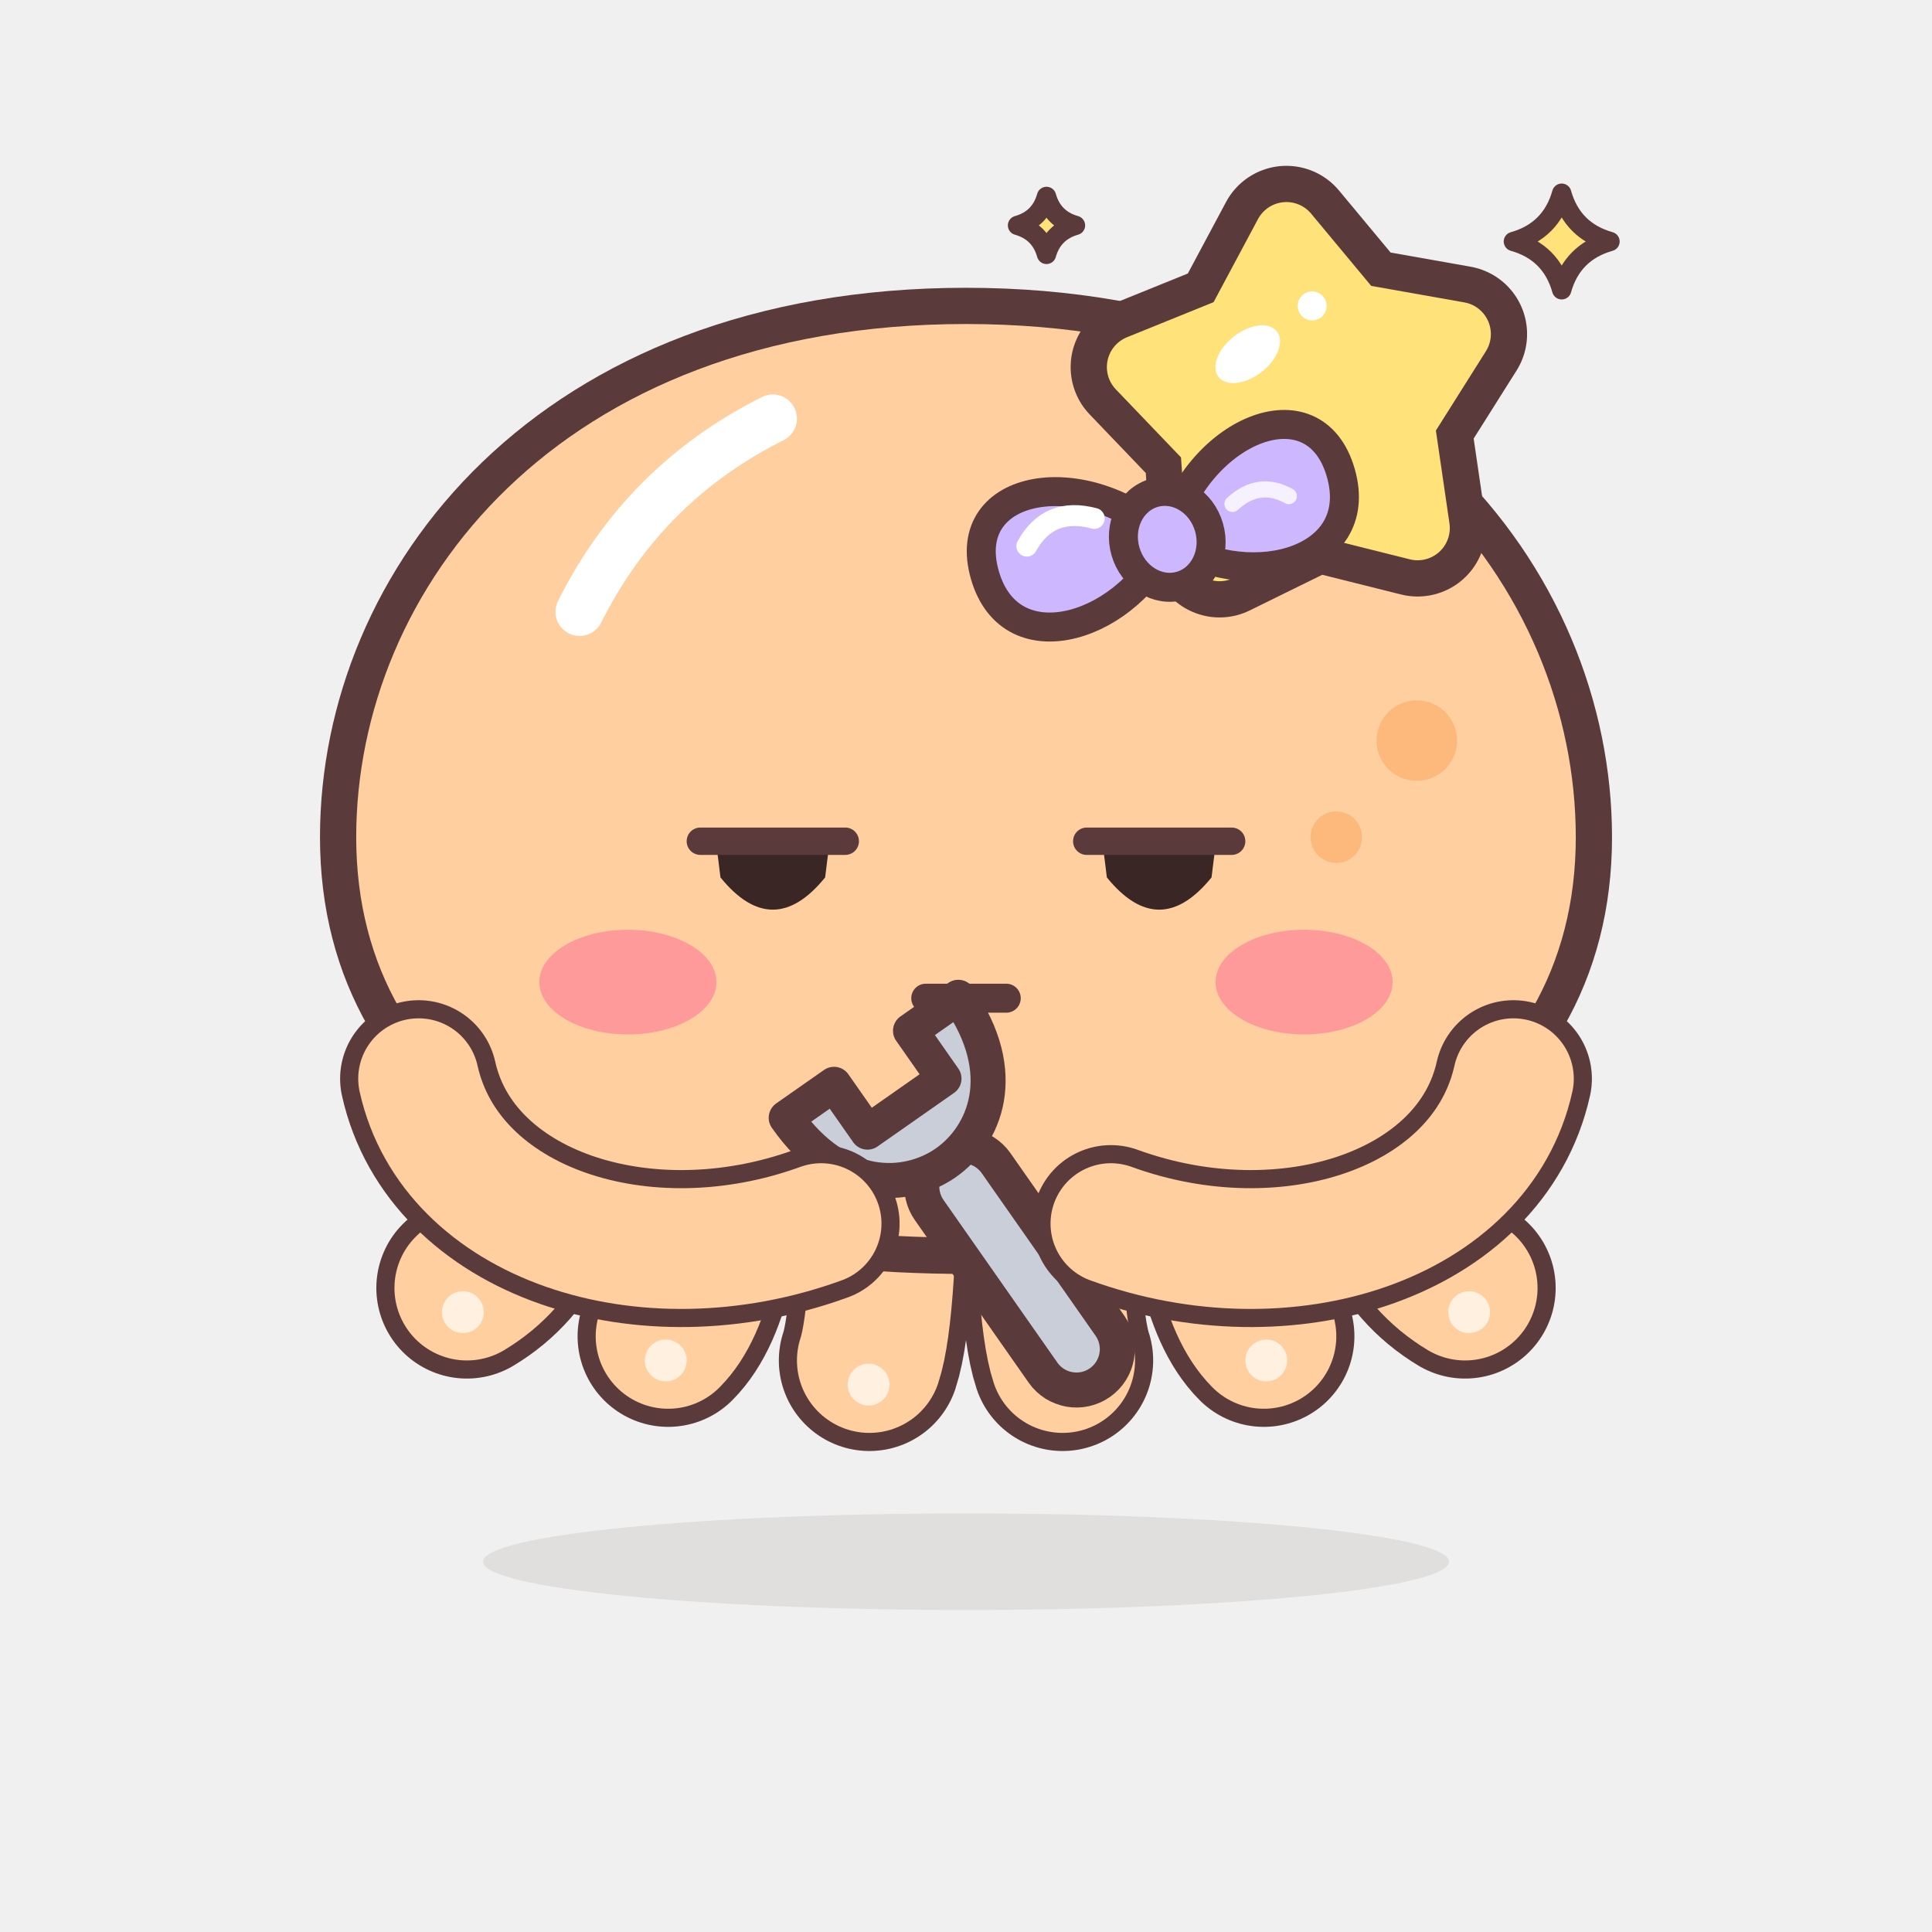
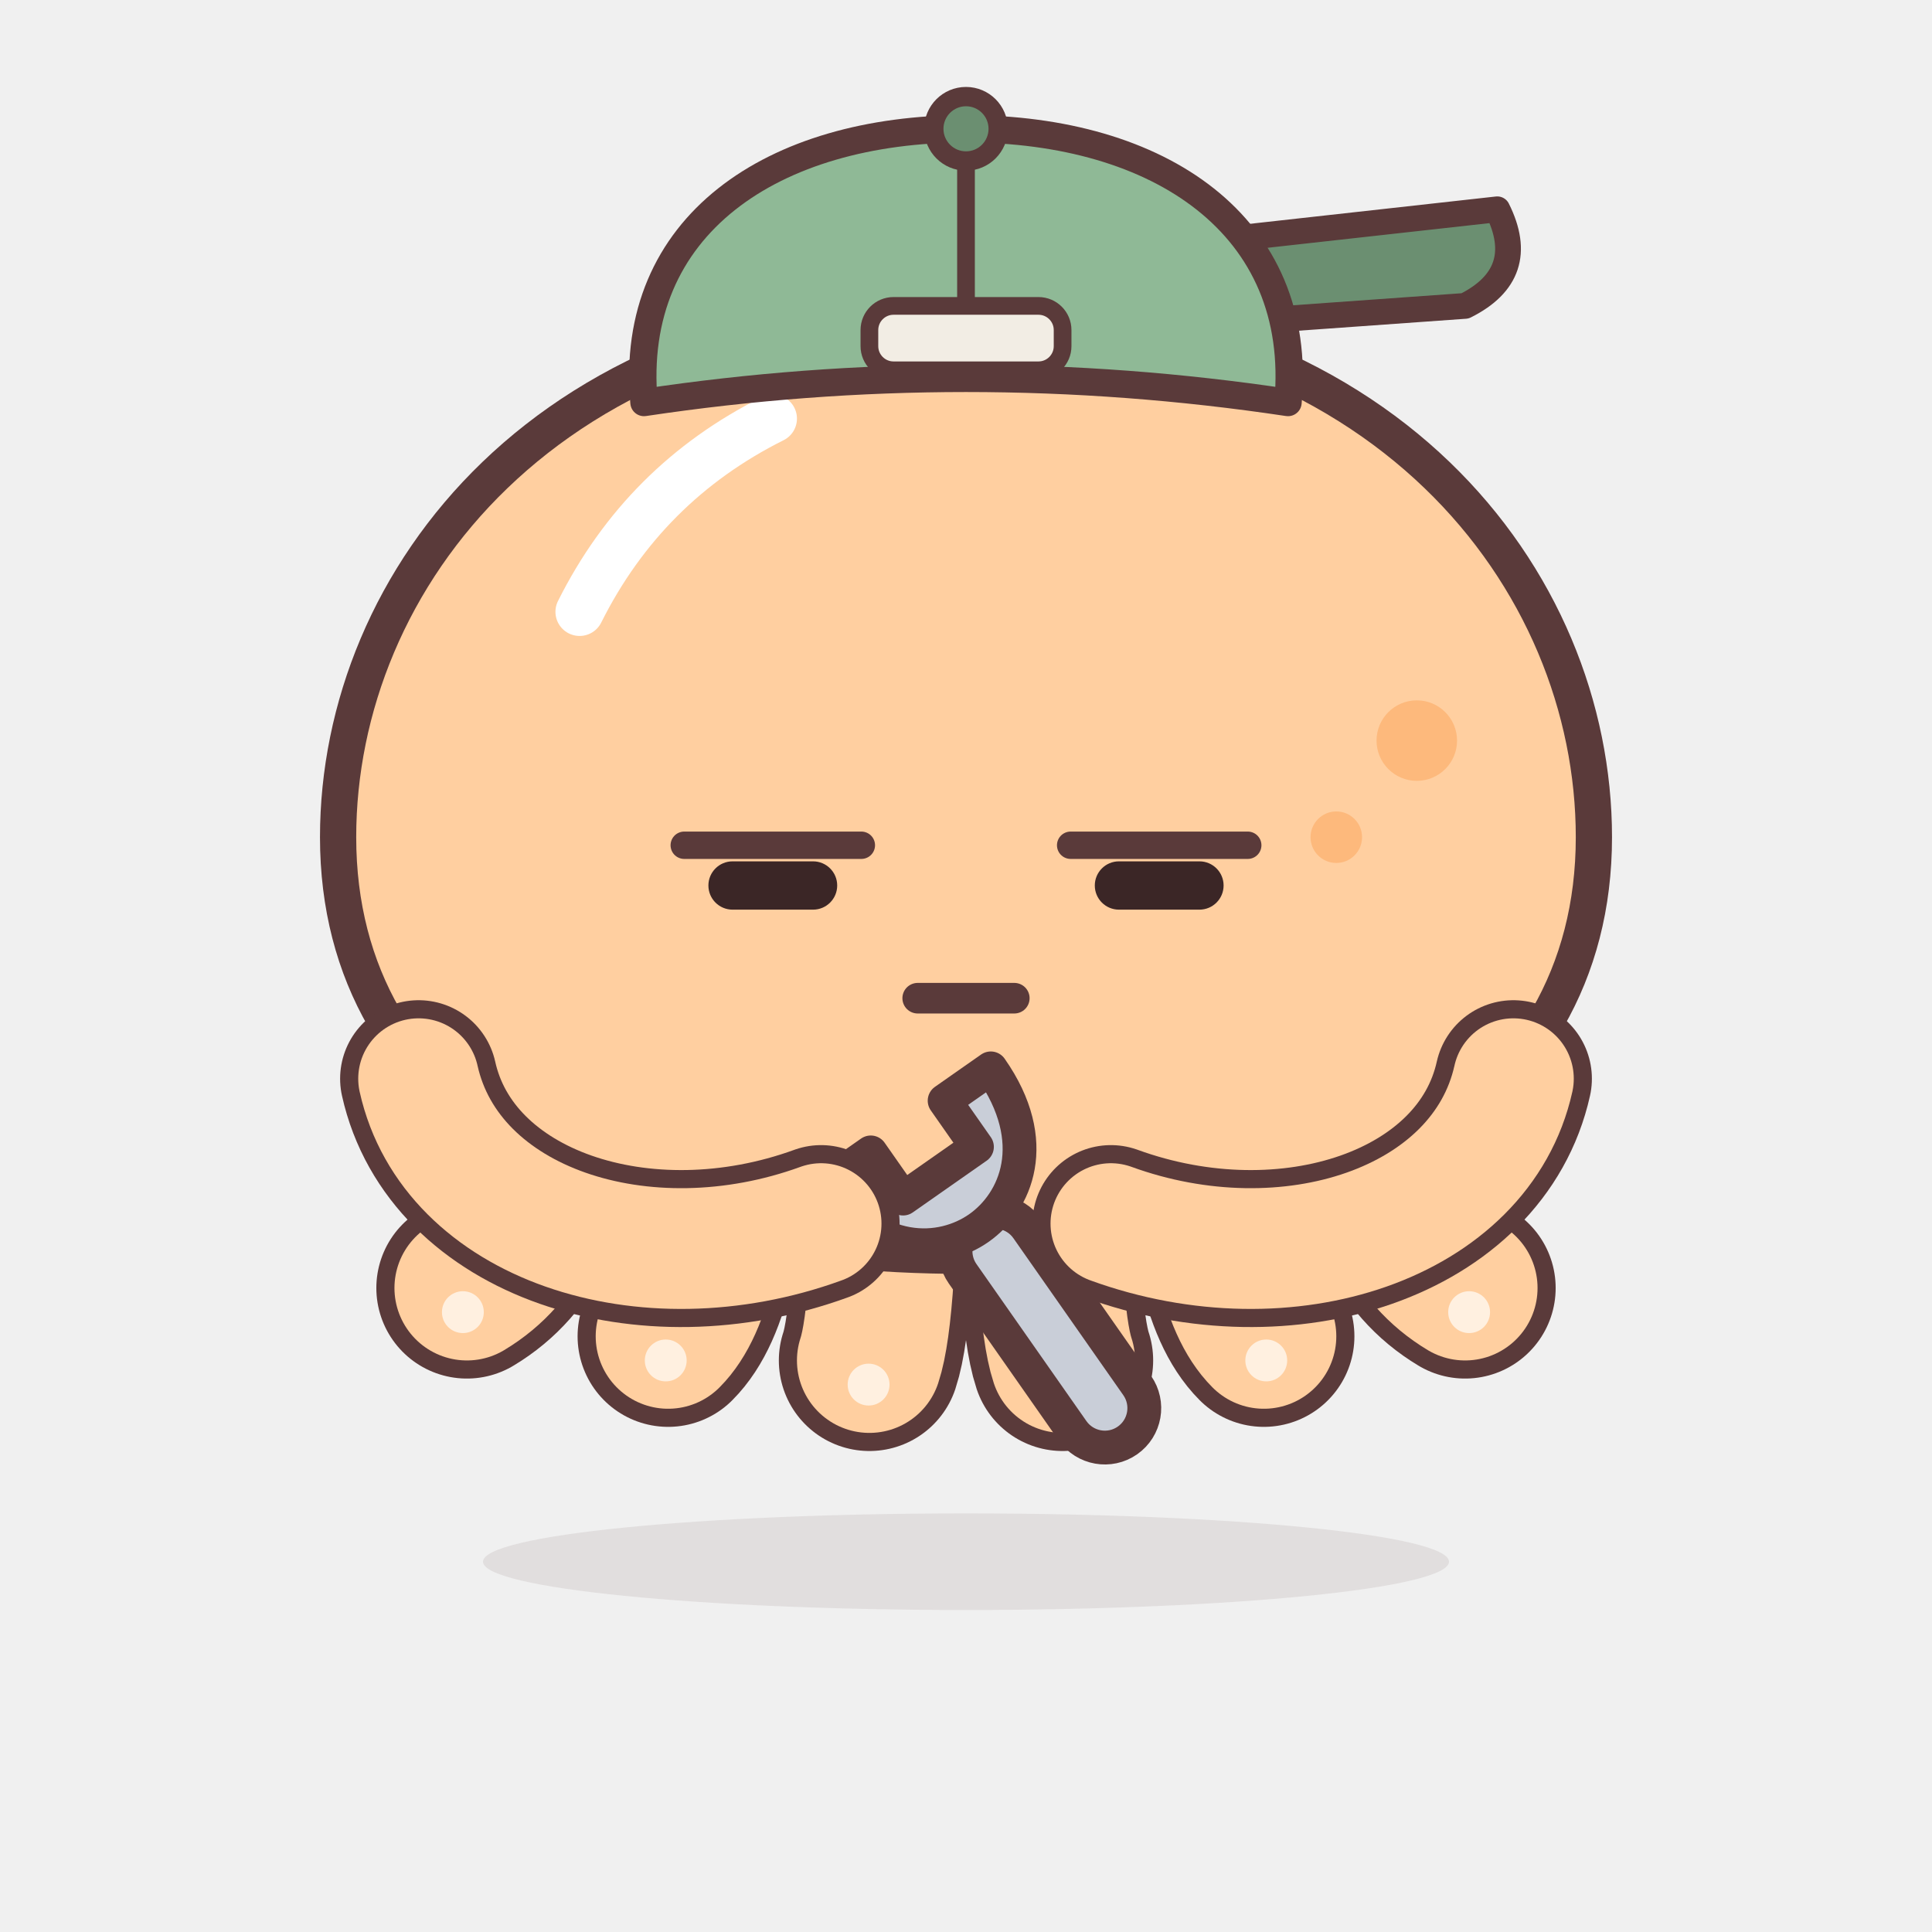
<svg xmlns="http://www.w3.org/2000/svg" viewBox="0 0 240 240" width="240" height="240">
  <ellipse cx="120" cy="194" rx="60" ry="6" fill="#5A3A3A" opacity="0.10" />
  <g fill="none" stroke-linecap="round" stroke-linejoin="round">
    <g stroke="#5A3A3A" stroke-width="22.5">
      <path d="M68 138 Q 68 154, 58 160" />
      <path d="M89 138 Q 89 160, 83 166" />
      <path d="M110 138 Q 110 163, 108 169" />
      <path d="M130 138 Q 130 163, 132 169" />
      <path d="M151 138 Q 151 160, 157 166" />
      <path d="M172 138 Q 172 154, 182 160" />
    </g>
    <g stroke="#FFCFA0" stroke-width="18">
      <path d="M68 138 Q 68 154, 58 160" />
      <path d="M89 138 Q 89 160, 83 166" />
      <path d="M110 138 Q 110 163, 108 169" />
      <path d="M130 138 Q 130 163, 132 169" />
      <path d="M151 138 Q 151 160, 157 166" />
      <path d="M172 138 Q 172 154, 182 160" />
    </g>
  </g>
  <g fill="none" stroke-linecap="round" stroke-linejoin="round">
    <g stroke="#5A3A3A" stroke-width="19.5" />
    <g stroke="#FFCFA0" stroke-width="15" />
  </g>
  <g fill="#FFF0E0">
    <circle cx="57.5" cy="163" r="2.6" />
    <circle cx="82.7" cy="169" r="2.6" />
    <circle cx="107.9" cy="172" r="2.6" />
    <circle cx="132.1" cy="172" r="2.6" />
    <circle cx="157.3" cy="169" r="2.6" />
    <circle cx="182.5" cy="163" r="2.6" />
  </g>
  <path d="M120 38 C 172 38, 198 72, 198 104 C 198 138, 166 156, 120 156 C 74 156, 42 138, 42 104 C 42 72, 68 38, 120 38 Z" fill="#FFCFA0" stroke="#5A3A3A" stroke-width="4.5" />
  <g fill="#FDB97C">
    <circle cx="176" cy="92" r="5" />
    <circle cx="166" cy="104" r="3.2" />
  </g>
-   <g>
-     <polygon points="159.8,29.1 168.2,39.2 181.2,41.5 174.2,52.6 176.1,65.6 163.3,62.4 151.5,68.2 150.6,55.1 141.5,45.6 153.6,40.7" fill="#5A3A3A" stroke="#5A3A3A" stroke-width="17.0" stroke-linejoin="round" />
-     <polygon points="159.8,29.1 168.2,39.2 181.2,41.5 174.2,52.6 176.1,65.6 163.3,62.4 151.5,68.2 150.6,55.1 141.5,45.6 153.6,40.7" fill="#FFE27A" stroke="#FFE27A" stroke-width="8" stroke-linejoin="round" />
-     <ellipse cx="155" cy="44" rx="4.6" ry="2.8" fill="#FFFFFF" transform="rotate(-38 155 44)" />
-     <circle cx="163" cy="38" r="1.8" fill="#FFFFFF" />
-     <g transform="translate(145 67) rotate(-16) scale(1.0)" stroke="#5A3A3A" stroke-width="3.60" stroke-linejoin="round">
-       <path d="M0 0 C -7 -12, -23 -14, -23 -2 C -23 10, -7 9, 0 0 Z" fill="#CDB8FF" />
-       <path d="M0 0 C -7 -12, -23 -14, -23 -2 C -23 10, -7 9, 0 0 Z" fill="#CDB8FF" transform="scale(-1 1)" />
-       <path d="M-17 -4 Q -13 -8, -8 -5" fill="none" stroke="#FFFFFF" stroke-width="2.60" stroke-linecap="round" />
-       <path d="M9 -2 Q 13 -4, 16 -1" fill="none" stroke="#FFFFFF" stroke-width="2.00" stroke-linecap="round" opacity="0.8" />
-       <ellipse cx="0" cy="0" rx="5.4" ry="6" fill="#CDB8FF" />
-     </g>
-     <path d="M194 24 Q 195.32 28.68, 200 30 Q 195.32 31.32, 194 36 Q 192.68 31.32, 188 30 Q 192.68 28.68, 194 24 Z" fill="#FFE27A" stroke="#5A3A3A" stroke-width="2.4" stroke-linejoin="round" />
-     <path d="M130 24.4 Q 130.792 27.208, 133.6 28 Q 130.792 28.792, 130 31.6 Q 129.208 28.792, 126.4 28 Q 129.208 27.208, 130 24.4 Z" fill="#FFE27A" stroke="#5A3A3A" stroke-width="2.4" stroke-linejoin="round" />
-   </g>
  <path d="M72 76 Q 80 60, 96 52" fill="none" stroke="#FFFFFF" stroke-width="6" stroke-linecap="round" />
-   <ellipse cx="78" cy="122" rx="11" ry="6.5" fill="#FF9A9A" />
-   <ellipse cx="162" cy="122" rx="11" ry="6.5" fill="#FF9A9A" />
-   <path d="M89 105 L 103 105 L 102.5 109 Q 96 117, 89.5 109 Z" fill="#3B2626" />
-   <path d="M87 104.5 L 105 104.5" fill="none" stroke="#5A3A3A" stroke-width="3.4" stroke-linecap="round" stroke-linejoin="round" />
-   <path d="M137 105 L 151 105 L 150.5 109 Q 144 117, 137.5 109 Z" fill="#3B2626" />
-   <path d="M135 104.5 L 153 104.5" fill="none" stroke="#5A3A3A" stroke-width="3.4" stroke-linecap="round" stroke-linejoin="round" />
-   <path d="M115 124 L 125 124" fill="none" stroke="#5A3A3A" stroke-width="3.6" stroke-linecap="round" stroke-linejoin="round" />
-   <g transform="translate(120 148) scale(1.45) translate(-120 -148)">
-     <g transform="rotate(-35 120 148)">
-       <rect x="116.5" y="144" width="7" height="24" rx="3.5" fill="#C9CED8" stroke="#5A3A3A" stroke-width="3" />
-       <path d="M111 134 C 111 142, 116 145, 120 145 C 124 145, 129 142, 129 134 L 124 134 L 124 139 L 116 139 L 116 134 Z" fill="#C9CED8" stroke="#5A3A3A" stroke-width="3" stroke-linejoin="round" />
+   <path d="M150 30 L 186 26 Q 190 34, 182 38 L 154 40 Z" fill="#6B8F71" stroke="#5A3A3A" stroke-width="3.2" stroke-linejoin="round" />
+   <path d="M80 50 C 78 28, 96 16, 120 16 C 144 16, 162 28, 160 50 Q 120 44, 80 50 Z" fill="#8FB996" stroke="#5A3A3A" stroke-width="3.4" stroke-linejoin="round" />
+   <path d="M120 16 L 120 46" fill="none" stroke="#5A3A3A" stroke-width="2.2" stroke-linecap="round" stroke-linejoin="round" />
+   <circle cx="120" cy="16" r="4" fill="#6B8F71" stroke="#5A3A3A" stroke-width="2.4" />
+   <rect x="108" y="38" width="24" height="8" rx="3" fill="#F2EDE4" stroke="#5A3A3A" stroke-width="2.2" />
+   <rect x="88" y="107" width="16" height="6" rx="3" fill="#3B2626" />
+   <path d="M85 105 L 107 105" fill="none" stroke="#5A3A3A" stroke-width="3.4" stroke-linecap="round" stroke-linejoin="round" />
+   <rect x="136" y="107" width="16" height="6" rx="3" fill="#3B2626" />
+   <path d="M133 105 L 155 105" fill="none" stroke="#5A3A3A" stroke-width="3.4" stroke-linecap="round" stroke-linejoin="round" />
+   <path d="M114 124 L 126 124" fill="none" stroke="#5A3A3A" stroke-width="3.8" stroke-linecap="round" stroke-linejoin="round" />
+   <g transform="translate(124 156) scale(1.4) translate(-124 -156)">
+     <g transform="rotate(-35 124 156)">
+       <rect x="120.5" y="152" width="7" height="24" rx="3.5" fill="#C9CED8" stroke="#5A3A3A" stroke-width="3" />
+       <path d="M115 142 C 115 150, 120 153, 124 153 C 128 153, 133 150, 133 142 L 128 142 L 128 147 L 120 147 L 120 142 Z" fill="#C9CED8" stroke="#5A3A3A" stroke-width="3" stroke-linejoin="round" />
    </g>
  </g>
  <g fill="none" stroke-linecap="round" stroke-linejoin="round">
    <g stroke="#5A3A3A" stroke-width="19.5">
      <path d="M52 134 C 56 152, 80 160, 102 152" />
      <path d="M188 134 C 184 152, 160 160, 138 152" />
    </g>
    <g stroke="#FFCFA0" stroke-width="15">
      <path d="M52 134 C 56 152, 80 160, 102 152" />
      <path d="M188 134 C 184 152, 160 160, 138 152" />
    </g>
  </g>
</svg>
